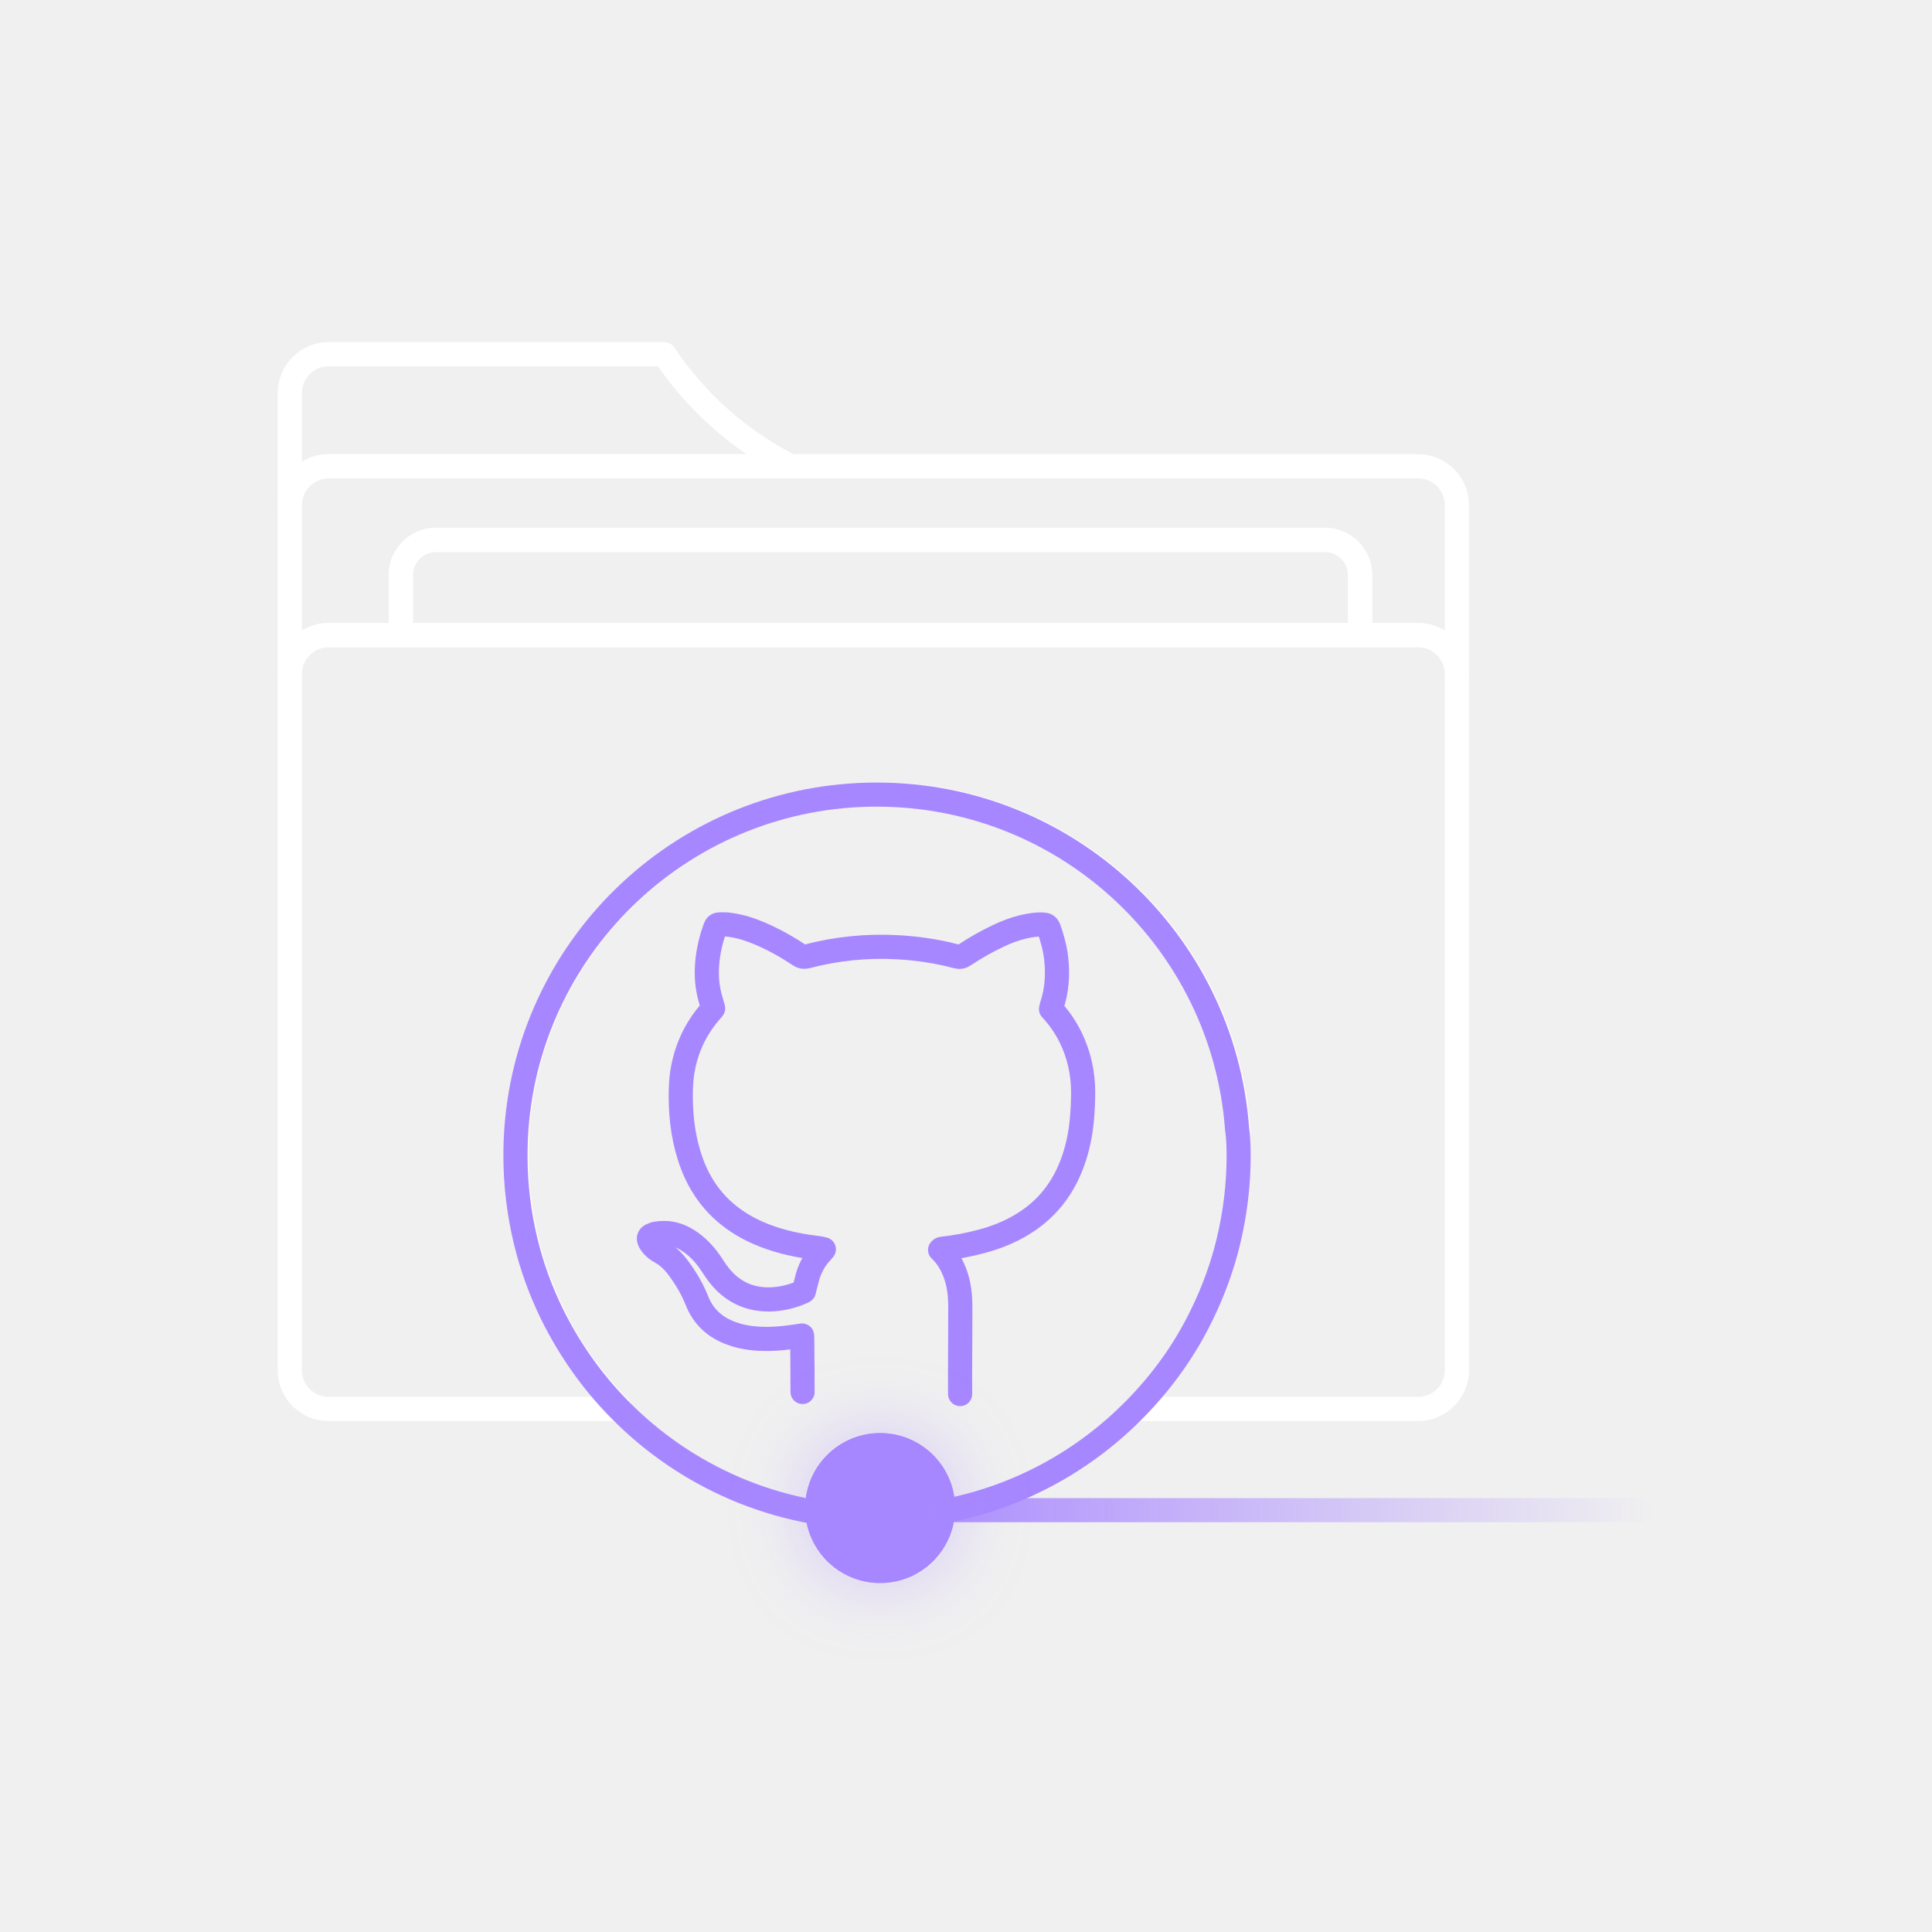
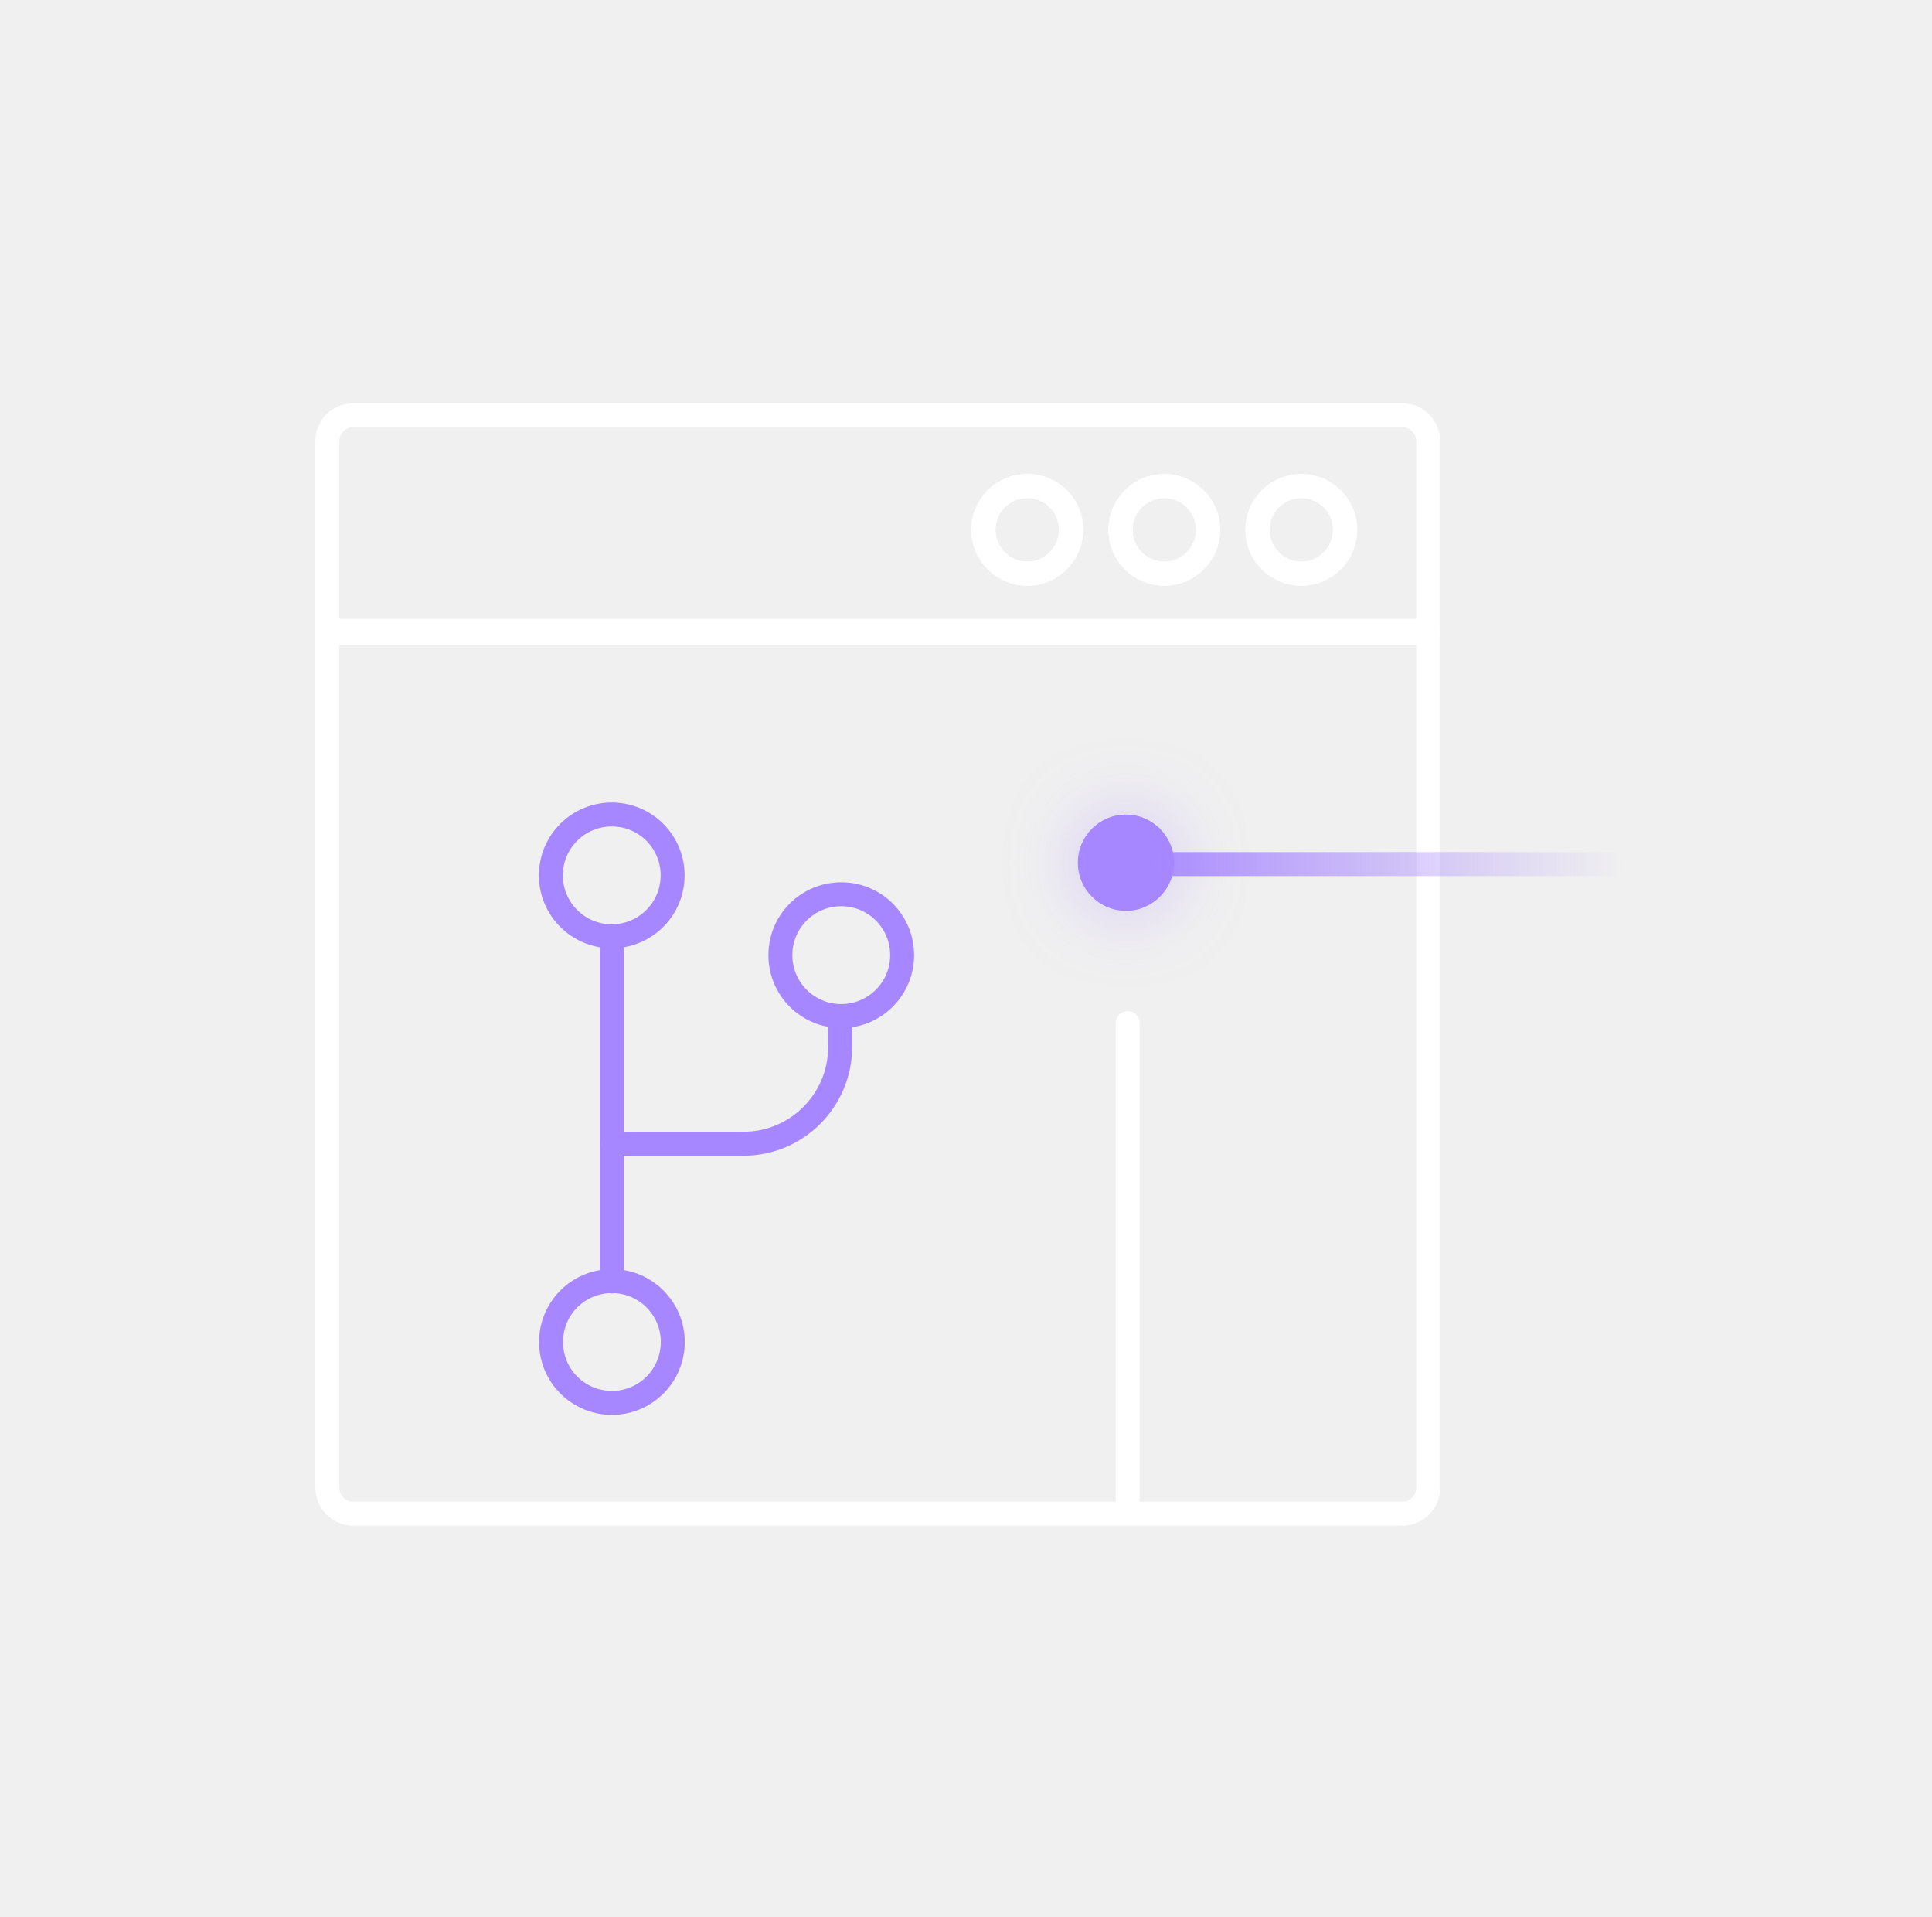
- <svg xmlns="http://www.w3.org/2000/svg" width="120" height="120" viewBox="0 0 120 120" fill="none">
-   <path d="M49.102 28.958H20.406C19.083 28.958 18 30.041 18 31.365V24.406C18 23.083 19.083 22 20.406 22H41.262C42.605 24.025 45.092 26.933 49.102 28.958Z" stroke="white" stroke-width="1.5" stroke-miterlimit="10" stroke-linecap="round" stroke-linejoin="round" />
-   <path d="M90.492 31.364V41.852C90.492 40.529 89.409 39.446 88.085 39.446H84.476V35.716C84.476 34.513 83.493 33.53 82.29 33.53H27.084C25.881 33.53 24.898 34.513 24.898 35.716V39.446H20.406C19.083 39.446 18 40.529 18 41.852V31.364C18 30.041 19.083 28.958 20.406 28.958H88.065C89.409 28.958 90.492 30.041 90.492 31.364Z" stroke="white" stroke-width="1.5" stroke-miterlimit="10" stroke-linecap="round" stroke-linejoin="round" />
-   <path d="M84.476 35.716V39.446H24.898V35.716C24.898 34.513 25.881 33.53 27.084 33.53H82.29C83.493 33.53 84.476 34.513 84.476 35.716Z" stroke="white" stroke-width="1.5" stroke-miterlimit="10" stroke-linecap="round" stroke-linejoin="round" />
-   <path d="M90.492 41.852V85.106C90.492 86.43 89.409 87.513 88.085 87.513H70.499C72.183 85.788 73.607 83.783 74.69 81.597C75.392 80.153 75.953 78.629 76.334 77.025C76.736 75.34 76.956 73.596 76.956 71.771C76.956 71.189 76.936 70.628 76.896 70.066C76.034 58.456 66.328 49.331 54.517 49.331C42.685 49.331 33 58.476 32.137 70.066C32.097 70.628 32.077 71.209 32.077 71.771C32.077 73.576 32.298 75.34 32.699 77.025C33.08 78.629 33.641 80.153 34.343 81.597C35.406 83.803 36.83 85.788 38.534 87.513H20.406C19.083 87.513 18 86.43 18 85.106V41.852C18 40.528 19.083 39.445 20.406 39.445H88.065C89.409 39.445 90.492 40.528 90.492 41.852Z" stroke="white" stroke-width="1.5" stroke-miterlimit="10" stroke-linecap="round" stroke-linejoin="round" />
-   <path d="M76.936 71.792C76.936 73.597 76.715 75.361 76.314 77.046C75.933 78.65 75.372 80.174 74.67 81.618C73.607 83.824 72.183 85.809 70.479 87.534C66.408 91.685 60.733 94.251 54.476 94.251C48.22 94.251 42.545 91.685 38.474 87.534C36.769 85.809 35.366 83.804 34.283 81.618C33.581 80.174 33.02 78.65 32.639 77.046C32.237 75.361 32.017 73.617 32.017 71.792C32.017 71.21 32.037 70.649 32.077 70.087C32.939 58.477 42.645 49.352 54.456 49.352C66.287 49.352 75.973 58.497 76.835 70.087C76.916 70.649 76.936 71.21 76.936 71.792Z" stroke="#A787FF" stroke-width="1.5" stroke-miterlimit="10" stroke-linecap="round" stroke-linejoin="round" />
-   <path d="M59.635 86.587C59.625 85.926 59.635 85.265 59.635 84.604C59.635 83.673 59.645 82.751 59.645 81.82C59.645 81.4 59.655 80.979 59.625 80.558C59.575 79.857 59.414 79.186 59.084 78.555C58.933 78.265 58.753 78.005 58.532 77.774C58.492 77.724 58.442 77.684 58.392 77.634C58.442 77.554 58.522 77.564 58.582 77.554C59.384 77.464 60.187 77.314 60.969 77.103C61.871 76.863 62.733 76.522 63.526 76.032C65.03 75.111 66.043 73.809 66.634 72.156C66.935 71.315 67.116 70.444 67.196 69.552C67.246 68.982 67.276 68.421 67.276 67.85C67.276 66.658 67.025 65.517 66.504 64.445C66.223 63.874 65.872 63.344 65.451 62.863C65.401 62.803 65.341 62.743 65.281 62.673C65.301 62.603 65.311 62.532 65.331 62.462C65.652 61.501 65.712 60.52 65.601 59.528C65.531 58.897 65.361 58.286 65.15 57.686C65.08 57.495 64.98 57.435 64.789 57.425C64.368 57.405 63.967 57.475 63.566 57.565C63.014 57.696 62.493 57.896 61.992 58.136C61.27 58.477 60.568 58.877 59.906 59.318C59.745 59.428 59.615 59.458 59.424 59.408C58.231 59.088 57.018 58.907 55.784 58.837C53.859 58.727 51.964 58.917 50.099 59.408C49.928 59.448 49.808 59.428 49.668 59.338C48.875 58.807 48.053 58.346 47.181 57.976C46.589 57.726 45.977 57.525 45.336 57.445C45.125 57.405 44.914 57.415 44.704 57.415C44.564 57.415 44.473 57.475 44.423 57.615C44.193 58.246 44.032 58.897 43.952 59.568C43.872 60.259 43.882 60.94 44.022 61.621C44.082 61.922 44.182 62.222 44.263 62.523C44.273 62.553 44.283 62.593 44.293 62.633C44.243 62.693 44.203 62.753 44.152 62.803C43.17 63.925 42.578 65.226 42.367 66.688C42.317 67.019 42.297 67.369 42.287 67.7C42.257 69.072 42.388 70.434 42.799 71.756C43.12 72.817 43.621 73.779 44.353 74.62C44.925 75.271 45.596 75.791 46.349 76.212C47.331 76.753 48.384 77.093 49.487 77.314C49.968 77.414 50.47 77.474 50.961 77.544C51.021 77.554 51.081 77.574 51.172 77.594C50.951 77.854 50.73 78.085 50.57 78.355C50.41 78.635 50.269 78.926 50.179 79.236C50.089 79.547 50.019 79.857 49.928 80.198C49.918 80.208 49.878 80.238 49.838 80.248C49.186 80.528 48.514 80.698 47.803 80.709C46.509 80.728 45.466 80.218 44.664 79.206C44.503 79.006 44.363 78.786 44.223 78.575C43.872 78.035 43.461 77.564 42.939 77.183C42.578 76.923 42.187 76.723 41.746 76.633C41.415 76.562 41.084 76.573 40.753 76.623C40.643 76.643 40.522 76.693 40.422 76.743C40.312 76.803 40.282 76.913 40.322 77.033C40.352 77.123 40.412 77.213 40.472 77.294C40.623 77.494 40.823 77.644 41.044 77.764C41.525 78.025 41.886 78.415 42.197 78.846C42.638 79.447 43.009 80.088 43.29 80.789C43.691 81.81 44.443 82.471 45.466 82.832C46.208 83.102 46.99 83.172 47.772 83.162C48.404 83.152 49.036 83.072 49.668 82.972C49.708 82.962 49.758 82.962 49.818 82.952C49.818 83.042 49.828 83.122 49.828 83.202C49.838 84.284 49.848 85.365 49.848 86.457" stroke="#A787FF" stroke-width="1.5" stroke-miterlimit="10" stroke-linecap="round" stroke-linejoin="round" />
-   <g filter="url(#filter0_d_271_2255)">
-     <circle cx="54.667" cy="93.667" r="4.667" fill="#A787FF" />
+ <svg xmlns="http://www.w3.org/2000/svg" width="121" height="120" viewBox="0 0 121 120" fill="none">
+   <path d="M87.822 26H22.128C21.226 26 20.5 26.726 20.5 27.628V39.668H89.45V27.628C89.45 26.726 88.704 26 87.822 26ZM64.329 35.923C62.819 35.923 61.583 34.687 61.583 33.177C61.583 31.667 62.799 30.432 64.329 30.432C65.858 30.432 67.074 31.648 67.074 33.177C67.074 34.687 65.839 35.923 64.329 35.923ZM72.918 35.923C71.408 35.923 70.173 34.687 70.173 33.177C70.173 31.667 71.388 30.432 72.918 30.432C74.428 30.432 75.664 31.648 75.664 33.177C75.664 34.687 74.428 35.923 72.918 35.923ZM81.507 35.923C79.997 35.923 78.762 34.687 78.762 33.177C78.762 31.667 79.978 30.432 81.507 30.432C83.017 30.432 84.253 31.648 84.253 33.177C84.233 34.687 83.017 35.923 81.507 35.923Z" stroke="white" stroke-width="1.5" stroke-miterlimit="10" stroke-linecap="round" stroke-linejoin="round" />
+   <path d="M61.603 33.177C61.603 31.667 62.819 30.432 64.349 30.432C65.878 30.432 67.094 31.648 67.094 33.177C67.094 34.687 65.858 35.922 64.349 35.922C62.839 35.922 61.603 34.687 61.603 33.177Z" stroke="white" stroke-width="1.5" stroke-miterlimit="10" stroke-linecap="round" stroke-linejoin="round" />
+   <path d="M70.173 33.177C70.173 31.667 71.389 30.432 72.918 30.432C74.428 30.432 75.664 31.648 75.664 33.177C75.664 34.687 74.428 35.922 72.918 35.922C71.408 35.922 70.173 34.687 70.173 33.177Z" stroke="white" stroke-width="1.5" stroke-miterlimit="10" stroke-linecap="round" stroke-linejoin="round" />
+   <path d="M78.762 33.177C78.762 31.667 79.978 30.432 81.507 30.432C83.017 30.432 84.253 31.648 84.253 33.177C84.253 34.687 83.017 35.922 81.507 35.922C79.997 35.922 78.762 34.687 78.762 33.177Z" stroke="white" stroke-width="1.5" stroke-miterlimit="10" stroke-linecap="round" stroke-linejoin="round" />
+   <path d="M70.627 94.779V64.061M20.5 39.498V93.152C20.5 94.054 21.226 94.779 22.128 94.779H87.822C88.724 94.779 89.45 94.054 89.45 93.152V39.498H20.5Z" stroke="white" stroke-width="1.5" stroke-miterlimit="10" stroke-linecap="round" stroke-linejoin="round" />
+   <path d="M67.074 33.177C67.074 34.687 65.839 35.922 64.329 35.922C62.819 35.922 61.584 34.687 61.584 33.177C61.584 31.667 62.799 30.432 64.329 30.432C65.859 30.432 67.074 31.667 67.074 33.177Z" stroke="white" stroke-width="1.5" stroke-miterlimit="10" stroke-linecap="round" stroke-linejoin="round" />
+   <path d="M84.233 33.177C84.233 34.687 82.998 35.922 81.488 35.922C79.978 35.922 78.742 34.687 78.742 33.177C78.742 31.667 79.958 30.432 81.488 30.432C83.017 30.451 84.233 31.667 84.233 33.177Z" stroke="white" stroke-width="1.5" stroke-miterlimit="10" stroke-linecap="round" stroke-linejoin="round" />
+   <path d="M75.664 33.177C75.664 34.687 74.428 35.922 72.918 35.922C71.408 35.922 70.173 34.687 70.173 33.177C70.173 31.667 71.389 30.432 72.918 30.432C74.428 30.451 75.664 31.667 75.664 33.177Z" stroke="white" stroke-width="1.5" stroke-miterlimit="10" stroke-linecap="round" stroke-linejoin="round" />
+   <g filter="url(#filter0_d_271_2249)">
+     <circle cx="70.516" cy="54.017" r="3.017" fill="#A787FF" />
  </g>
-   <path d="M58.053 93.798H101.866" stroke="url(#paint0_linear_271_2255)" stroke-width="1.5" stroke-linecap="round" />
+   <path d="M72.706 54.102H101.026" stroke="url(#paint0_linear_271_2249)" stroke-width="1.5" stroke-linecap="round" />
+   <path d="M42.126 54.811C42.126 56.911 40.423 58.624 38.313 58.624C36.203 58.624 34.5 56.911 34.5 54.811C34.5 52.711 36.203 50.998 38.313 50.998C40.423 50.998 42.126 52.7 42.126 54.811Z" stroke="#A787FF" stroke-width="1.5" stroke-miterlimit="10" stroke-linecap="round" stroke-linejoin="round" />
+   <path d="M38.313 58.746V73.834V80.236" stroke="#A787FF" stroke-width="1.5" stroke-miterlimit="10" stroke-linecap="round" stroke-linejoin="round" />
+   <path d="M56.5 59.806C56.5 61.906 54.798 63.619 52.687 63.619C50.577 63.619 48.874 61.916 48.874 59.806C48.874 57.696 50.577 55.993 52.687 55.993C54.798 55.993 56.5 57.696 56.5 59.806Z" stroke="#A787FF" stroke-width="1.5" stroke-miterlimit="10" stroke-linecap="round" stroke-linejoin="round" />
+   <path d="M42.136 84.029C42.136 86.129 40.434 87.841 38.324 87.841C36.213 87.841 34.511 86.139 34.511 84.029C34.511 81.918 36.213 80.216 38.324 80.216C40.434 80.216 42.136 81.928 42.136 84.029Z" stroke="#A787FF" stroke-width="1.5" stroke-miterlimit="10" stroke-linecap="round" stroke-linejoin="round" />
+   <path d="M52.616 63.69V65.576C52.616 68.89 49.904 71.612 46.581 71.612H39.618H38.313" stroke="#A787FF" stroke-width="1.5" stroke-miterlimit="10" stroke-linecap="round" stroke-linejoin="round" />
  <defs>
-     <filter id="filter0_d_271_2255" x="41" y="80" width="27.333" height="27.333" filterUnits="userSpaceOnUse" color-interpolation-filters="sRGB">
+     <filter id="filter0_d_271_2249" x="58.5" y="42" width="24.033" height="24.033" filterUnits="userSpaceOnUse" color-interpolation-filters="sRGB">
      <feFlood flood-opacity="0" result="BackgroundImageFix" />
      <feColorMatrix in="SourceAlpha" type="matrix" values="0 0 0 0 0 0 0 0 0 0 0 0 0 0 0 0 0 0 127 0" result="hardAlpha" />
-       <feMorphology radius="5" operator="dilate" in="SourceAlpha" result="effect1_dropShadow_271_2255" />
+       <feMorphology radius="5" operator="dilate" in="SourceAlpha" result="effect1_dropShadow_271_2249" />
      <feOffset />
      <feGaussianBlur stdDeviation="2" />
      <feComposite in2="hardAlpha" operator="out" />
      <feColorMatrix type="matrix" values="0 0 0 0 0.655 0 0 0 0 0.529 0 0 0 0 1 0 0 0 0.282 0" />
-       <feBlend mode="normal" in2="BackgroundImageFix" result="effect1_dropShadow_271_2255" />
-       <feBlend mode="normal" in="SourceGraphic" in2="effect1_dropShadow_271_2255" result="shape" />
+       <feBlend mode="normal" in2="BackgroundImageFix" result="effect1_dropShadow_271_2249" />
+       <feBlend mode="normal" in="SourceGraphic" in2="effect1_dropShadow_271_2249" result="shape" />
    </filter>
-     <linearGradient id="paint0_linear_271_2255" x1="53.977" y1="94.298" x2="102.885" y2="94.298" gradientUnits="userSpaceOnUse">
+     <linearGradient id="paint0_linear_271_2249" x1="70.071" y1="54.602" x2="101.685" y2="54.602" gradientUnits="userSpaceOnUse">
      <stop stop-color="#A787FF" />
      <stop offset="0.718" stop-color="#A787FF" stop-opacity="0.282" />
      <stop offset="1" stop-color="#A787FF" stop-opacity="0" />
    </linearGradient>
  </defs>
</svg>
